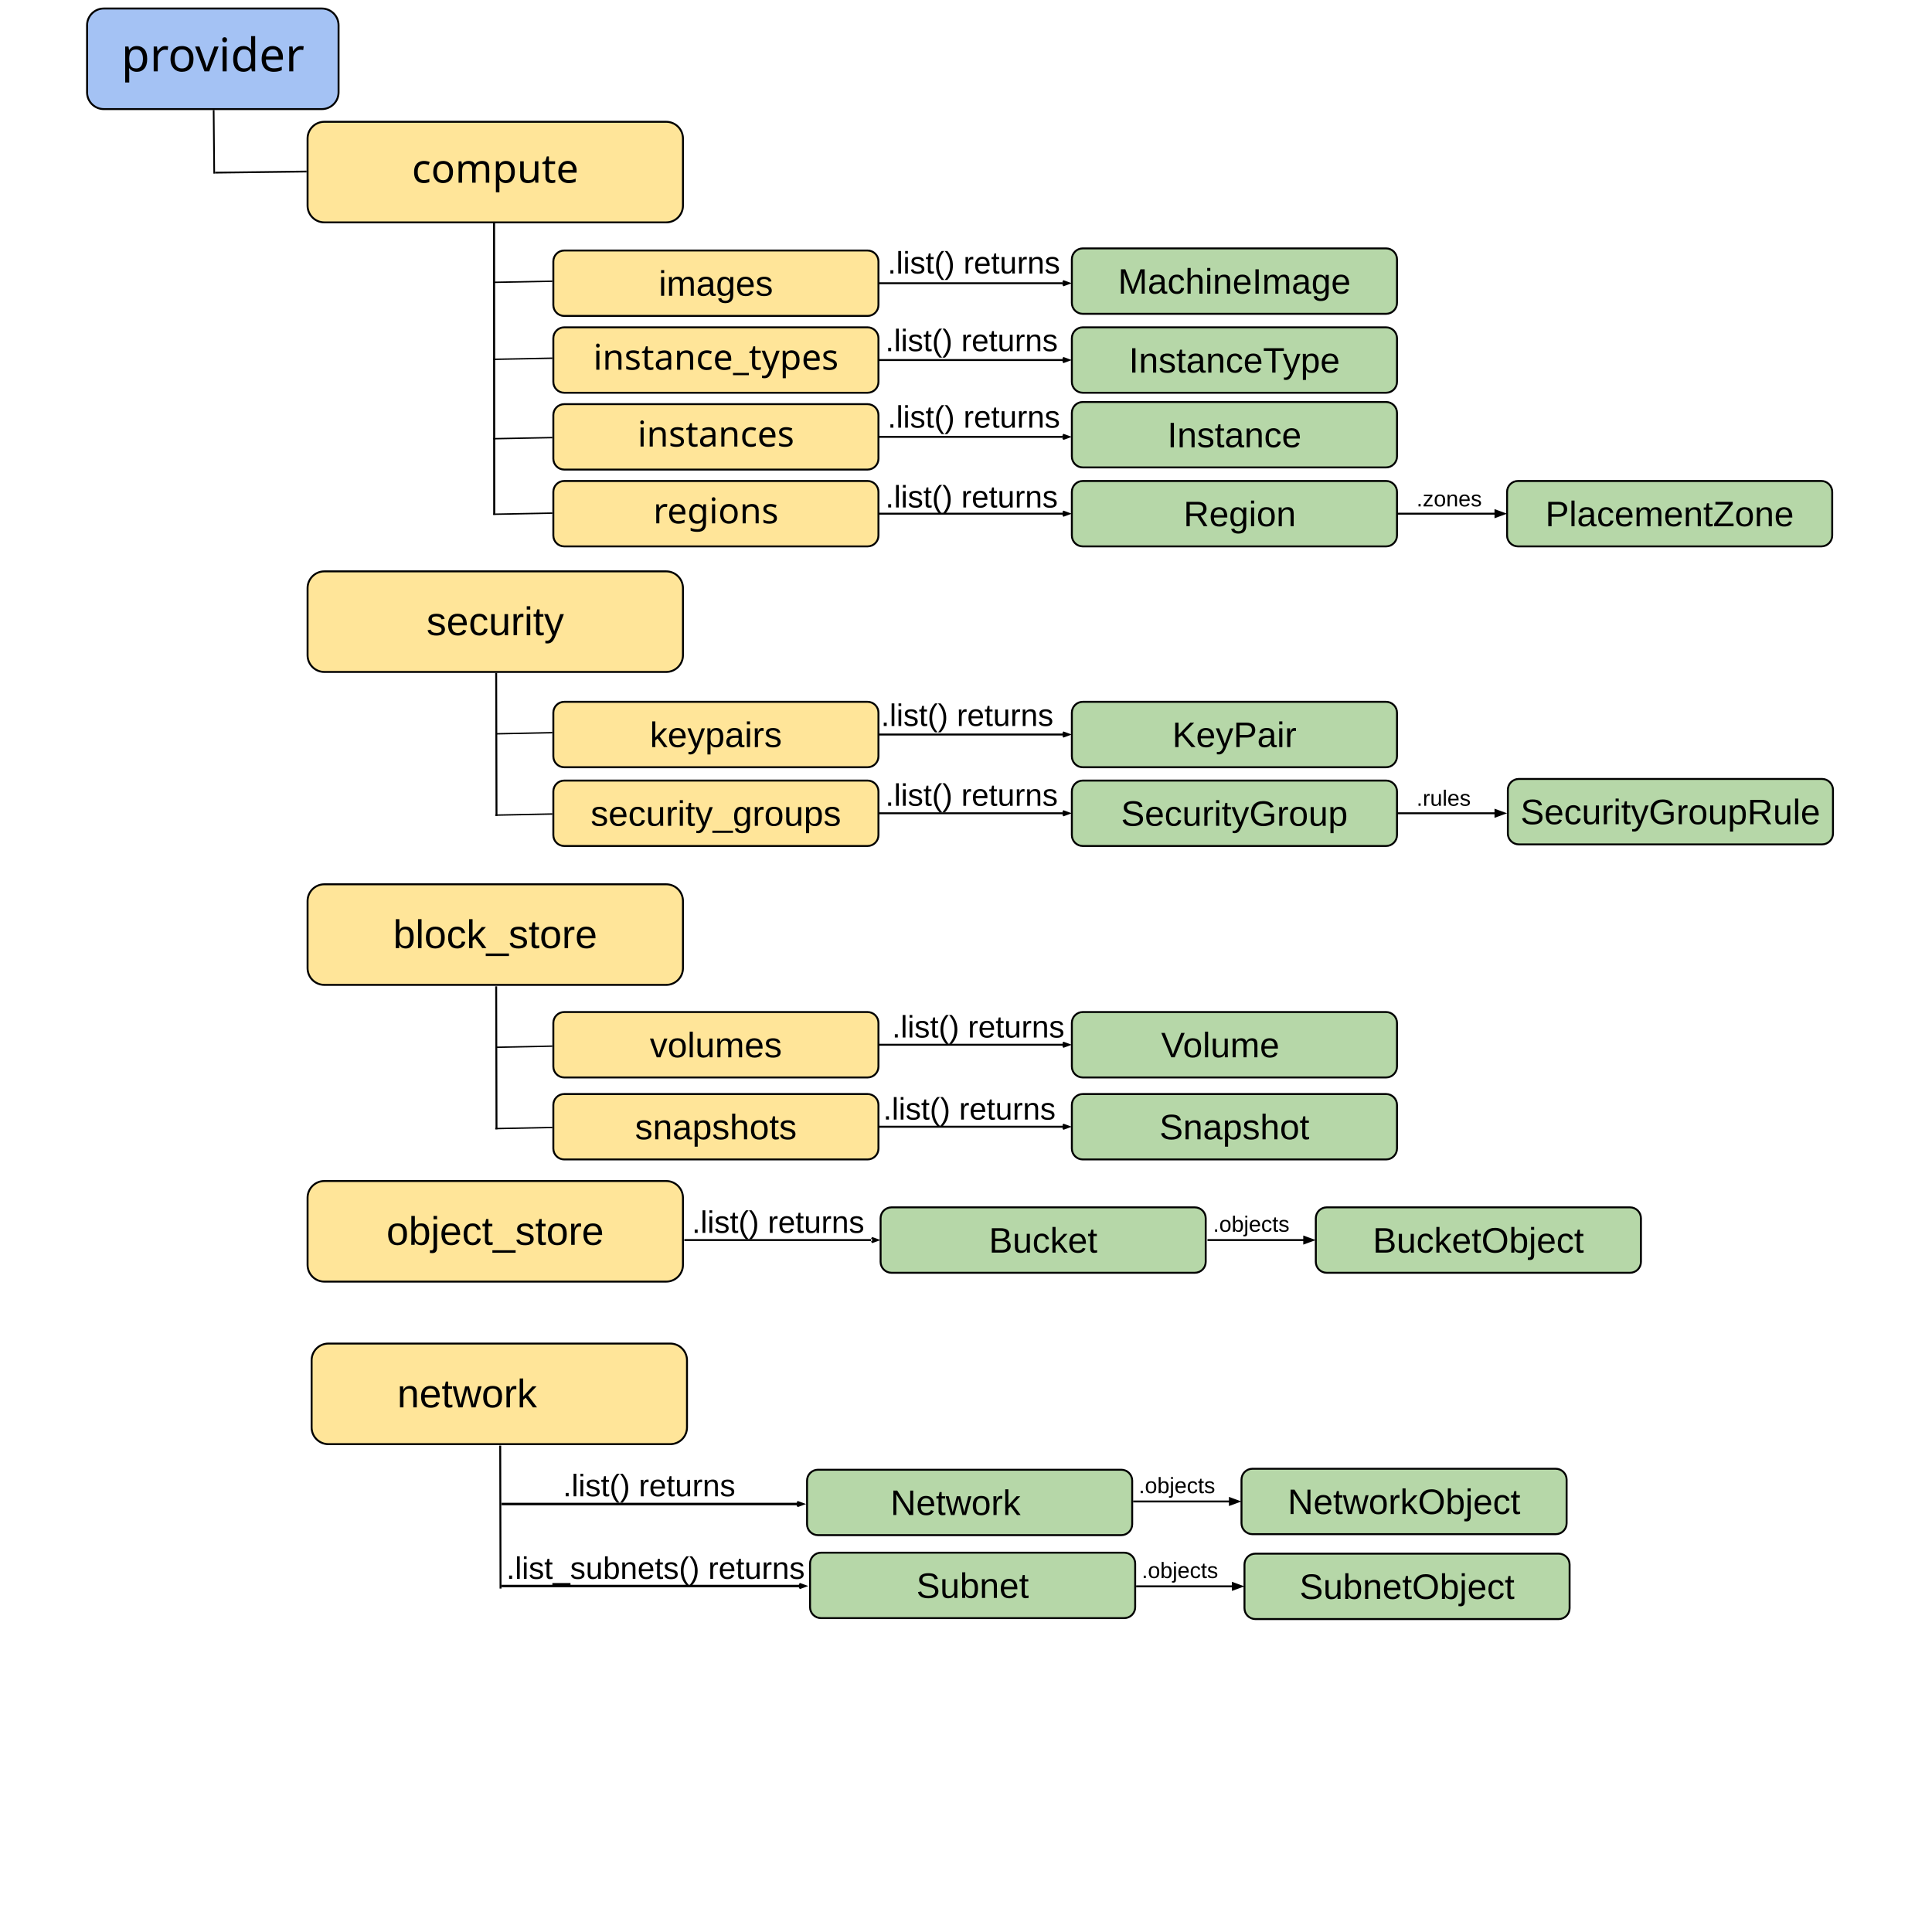
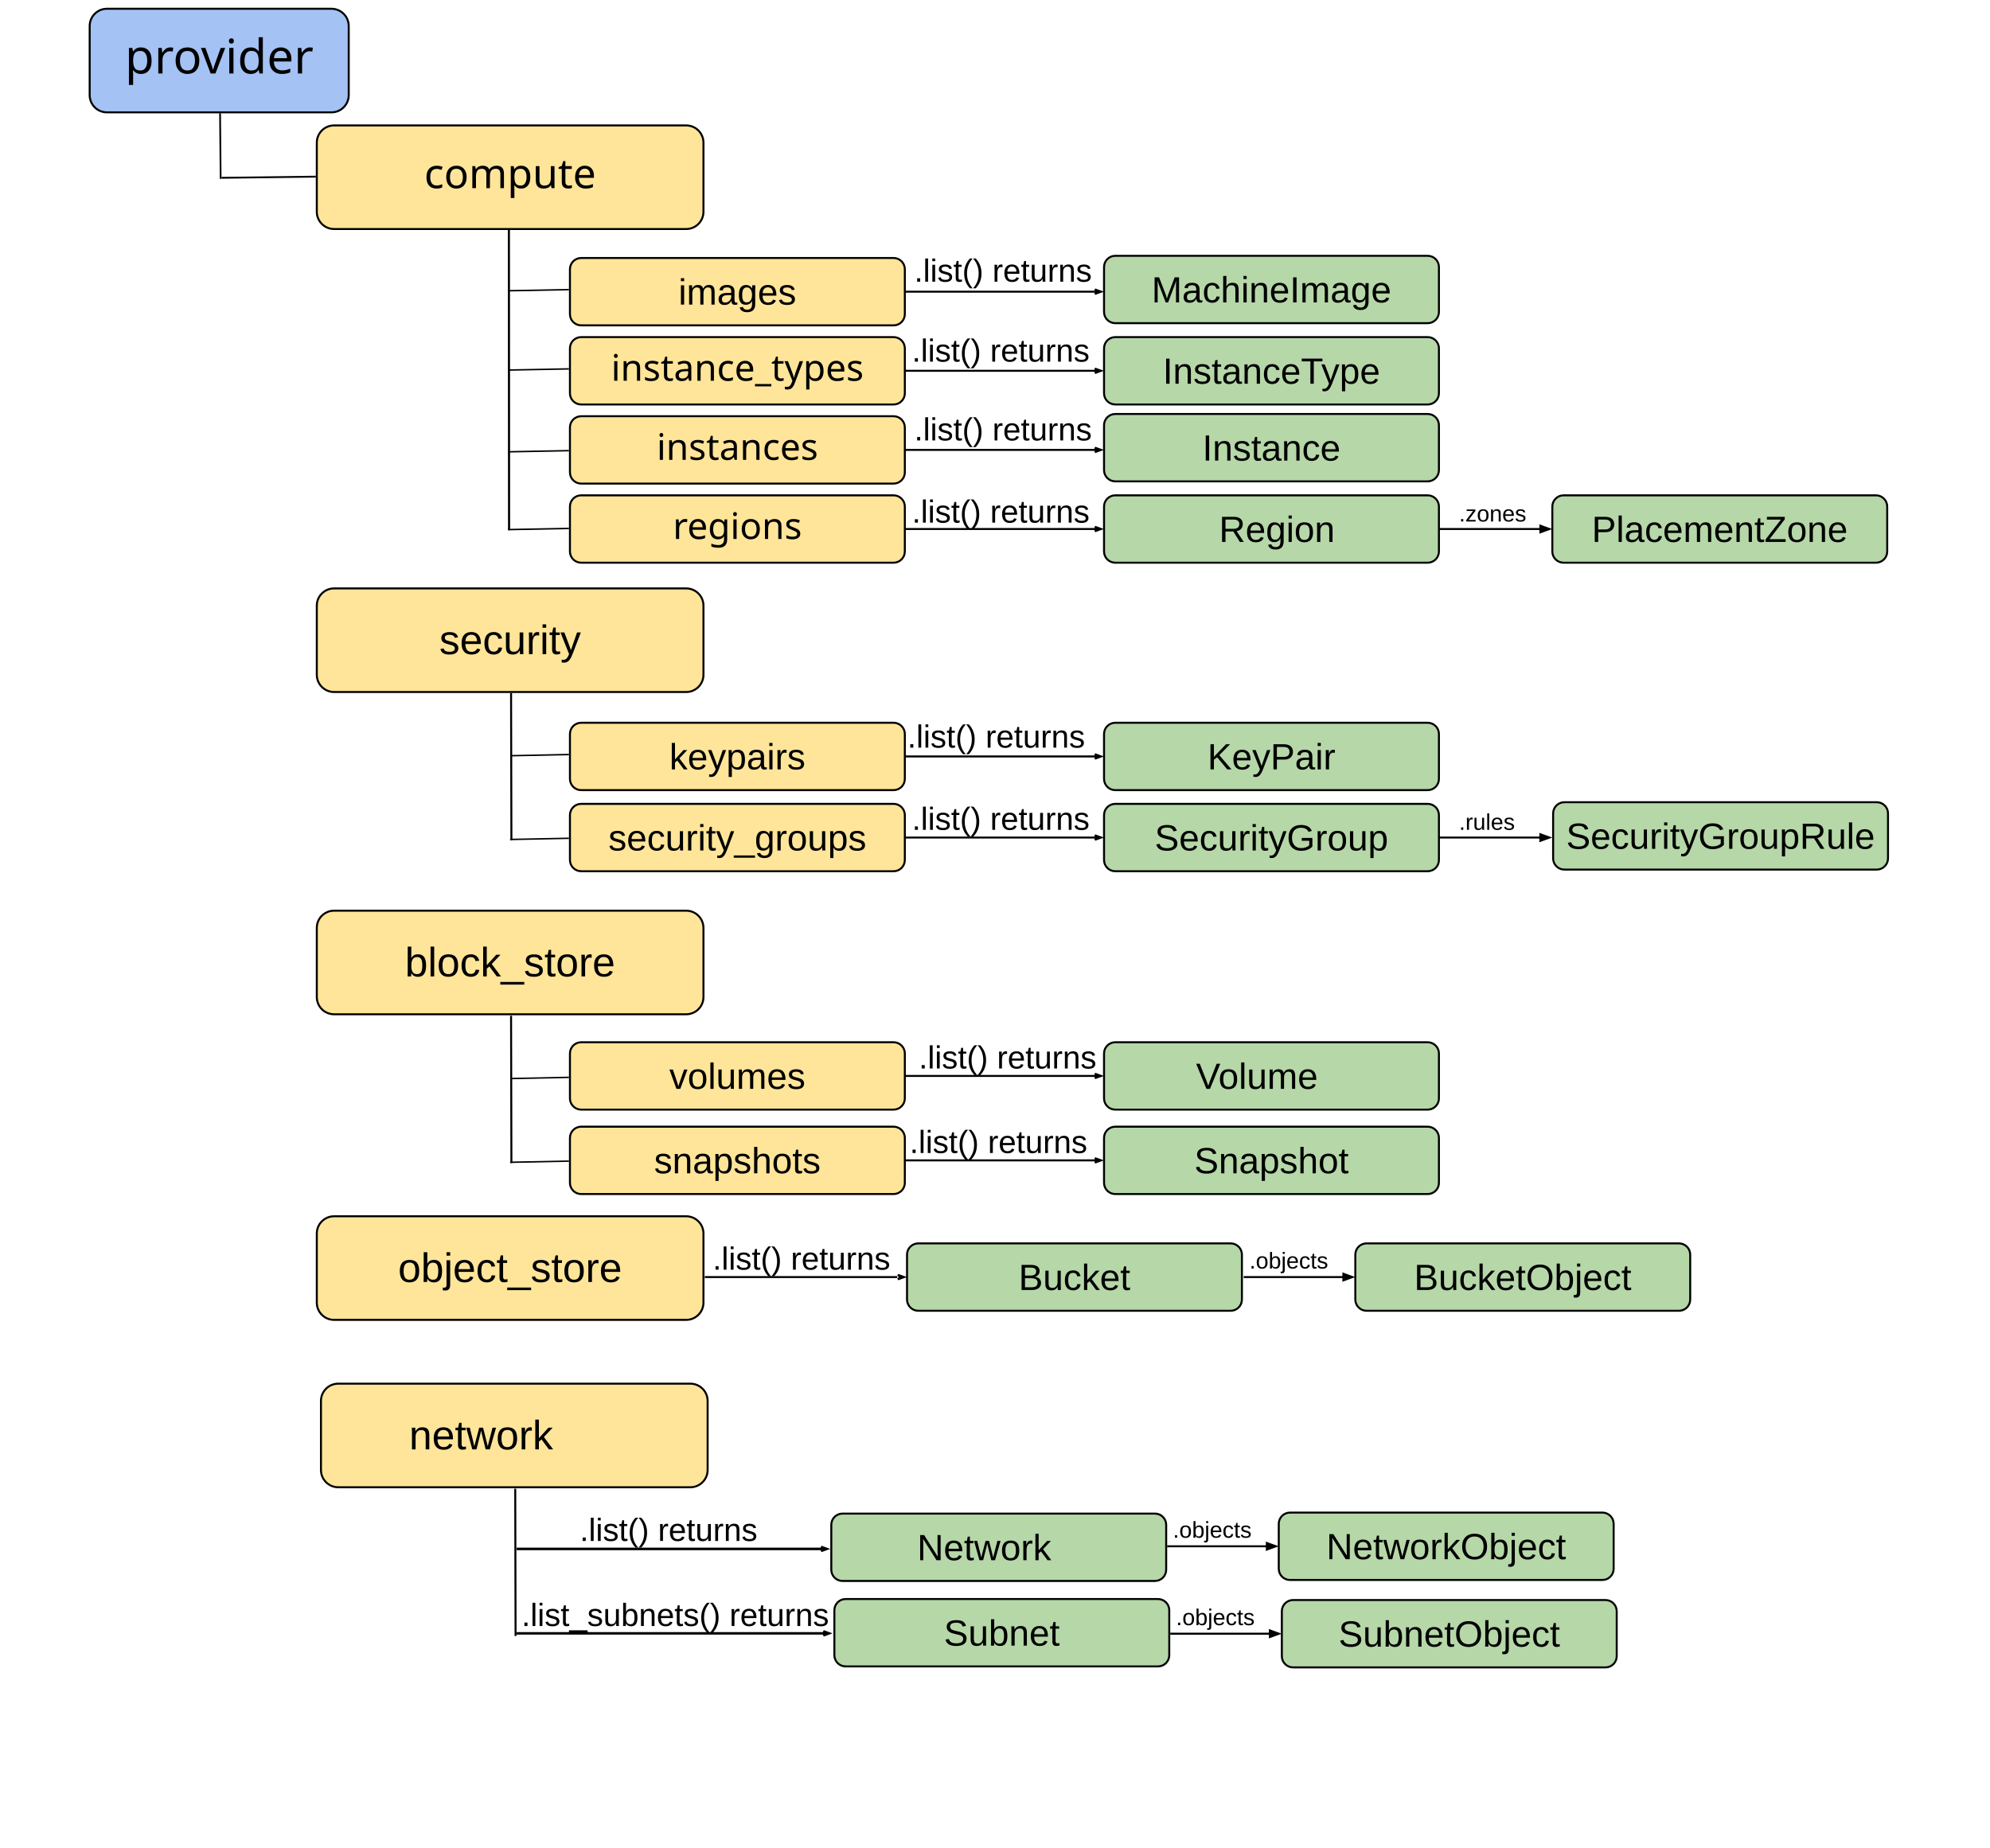
- <svg xmlns="http://www.w3.org/2000/svg" xmlns:xlink="http://www.w3.org/1999/xlink" viewBox="0 0 1000 700" width="700" height="700" preserveAspectRatio="xMinYMin meet" id="svg3515" version="1.1">
+ <svg xmlns="http://www.w3.org/2000/svg" xmlns:xlink="http://www.w3.org/1999/xlink" viewBox="0 0 1000 800" width="700" height="650" preserveAspectRatio="xMinYMin meet" id="svg3515" version="1.1">
  <defs id="defs3652" />
  <clipPath id="p.0">
    <path d="m0,0l960,0l0,720l-960,0l0,-720z" clip-rule="nonzero" id="svg_1" />
  </clipPath>
  <path style="fill:#b6d7a8;fill-rule:nonzero" id="svg_46" d="m 554.794,175.074 0,0 c 0,-3.117 2.526,-5.643 5.643,-5.643 l 156.997,0 c 1.497,0 2.932,0.595 3.99,1.653 1.058,1.058 1.653,2.494 1.653,3.99 l 0,22.572 c 0,3.117 -2.526,5.643 -5.643,5.643 l -156.997,0 0,0 c -3.117,0 -5.643,-2.526 -5.643,-5.643 l 0,-22.572 z" />
  <path style="fill:#000000;fill-rule:nonzero" id="svg_48" d="m 610.193,192.22 0,-11.453 1.516,0 0,11.453 -1.516,0 z m 4.008,0 0,-8.297 1.266,0 0,1.172 q 0.906,-1.359 2.641,-1.359 0.75,0 1.375,0.266 0.625,0.266 0.938,0.703 0.312,0.438 0.438,1.047 0.078,0.391 0.078,1.359 l 0,5.109 -1.406,0 0,-5.047 q 0,-0.859 -0.172,-1.281 -0.156,-0.438 -0.578,-0.688 -0.406,-0.25 -0.969,-0.25 -0.906,0 -1.562,0.578 -0.641,0.562 -0.641,2.156 l 0,4.531 -1.406,0 z m 8.336,-2.484 1.391,-0.219 q 0.109,0.844 0.641,1.297 0.547,0.438 1.5,0.438 0.969,0 1.438,-0.391 0.469,-0.406 0.469,-0.938 0,-0.469 -0.406,-0.75 -0.297,-0.188 -1.438,-0.469 -1.547,-0.391 -2.156,-0.672 -0.594,-0.297 -0.906,-0.797 -0.297,-0.5 -0.297,-1.109 0,-0.562 0.25,-1.031 0.25,-0.469 0.688,-0.781 0.328,-0.25 0.891,-0.406 0.578,-0.172 1.219,-0.172 0.984,0 1.719,0.281 0.734,0.281 1.078,0.766 0.359,0.469 0.5,1.281 l -1.375,0.188 q -0.094,-0.641 -0.547,-1 -0.453,-0.359 -1.266,-0.359 -0.969,0 -1.391,0.328 -0.406,0.312 -0.406,0.734 0,0.281 0.172,0.5 0.172,0.219 0.531,0.375 0.219,0.078 1.25,0.359 1.484,0.391 2.078,0.656 0.594,0.25 0.922,0.734 0.344,0.484 0.344,1.203 0,0.703 -0.422,1.328 -0.406,0.609 -1.188,0.953 -0.766,0.344 -1.734,0.344 -1.625,0 -2.469,-0.672 -0.844,-0.672 -1.078,-2 z m 11.625,1.219 0.203,1.25 q -0.594,0.125 -1.062,0.125 -0.766,0 -1.188,-0.234 -0.422,-0.25 -0.594,-0.641 -0.172,-0.406 -0.172,-1.672 l 0,-4.766 -1.031,0 0,-1.094 1.031,0 0,-2.062 1.406,-0.844 0,2.906 1.406,0 0,1.094 -1.406,0 0,4.844 q 0,0.609 0.062,0.781 0.078,0.172 0.25,0.281 0.172,0.094 0.484,0.094 0.234,0 0.609,-0.062 z m 6.789,0.234 q -0.781,0.672 -1.5,0.953 -0.719,0.266 -1.547,0.266 -1.375,0 -2.109,-0.672 -0.734,-0.672 -0.734,-1.703 0,-0.609 0.281,-1.109 0.281,-0.516 0.719,-0.812 0.453,-0.312 1.016,-0.469 0.422,-0.109 1.25,-0.203 1.703,-0.203 2.516,-0.484 0,-0.297 0,-0.375 0,-0.859 -0.391,-1.203 -0.547,-0.484 -1.609,-0.484 -0.984,0 -1.469,0.359 -0.469,0.344 -0.688,1.219 l -1.375,-0.188 q 0.188,-0.875 0.609,-1.422 0.438,-0.547 1.25,-0.828 0.812,-0.297 1.875,-0.297 1.062,0 1.719,0.25 0.672,0.25 0.984,0.625 0.312,0.375 0.438,0.953 0.078,0.359 0.078,1.297 l 0,1.875 q 0,1.969 0.078,2.484 0.094,0.516 0.359,1 l -1.469,0 q -0.219,-0.438 -0.281,-1.031 z m -0.109,-3.141 q -0.766,0.312 -2.297,0.531 -0.875,0.125 -1.234,0.281 -0.359,0.156 -0.562,0.469 -0.188,0.297 -0.188,0.656 0,0.562 0.422,0.938 0.438,0.375 1.25,0.375 0.812,0 1.438,-0.344 0.641,-0.359 0.938,-0.984 0.234,-0.469 0.234,-1.406 l 0,-0.516 z m 3.602,4.172 0,-8.297 1.266,0 0,1.172 q 0.906,-1.359 2.641,-1.359 0.75,0 1.375,0.266 0.625,0.266 0.938,0.703 0.312,0.438 0.438,1.047 0.078,0.391 0.078,1.359 l 0,5.109 -1.406,0 0,-5.047 q 0,-0.859 -0.172,-1.281 -0.156,-0.438 -0.578,-0.688 -0.406,-0.25 -0.969,-0.25 -0.906,0 -1.562,0.578 -0.641,0.562 -0.641,2.156 l 0,4.531 -1.406,0 z m 14.305,-3.047 1.391,0.188 q -0.234,1.422 -1.172,2.234 -0.922,0.812 -2.281,0.812 -1.703,0 -2.75,-1.109 -1.031,-1.125 -1.031,-3.203 0,-1.344 0.438,-2.344 0.453,-1.016 1.359,-1.516 0.922,-0.5 1.984,-0.5 1.359,0 2.219,0.688 0.859,0.672 1.094,1.938 l -1.359,0.203 q -0.203,-0.828 -0.703,-1.25 -0.484,-0.422 -1.188,-0.422 -1.062,0 -1.734,0.766 -0.656,0.75 -0.656,2.406 0,1.672 0.641,2.438 0.641,0.75 1.672,0.75 0.828,0 1.375,-0.5 0.562,-0.516 0.703,-1.578 z m 8.266,0.375 1.453,0.172 q -0.344,1.281 -1.281,1.984 -0.922,0.703 -2.359,0.703 -1.828,0 -2.891,-1.125 -1.062,-1.125 -1.062,-3.141 0,-2.094 1.078,-3.25 1.078,-1.156 2.797,-1.156 1.656,0 2.703,1.141 1.062,1.125 1.062,3.172 0,0.125 0,0.375 l -6.188,0 q 0.078,1.375 0.766,2.109 0.703,0.719 1.734,0.719 0.781,0 1.328,-0.406 0.547,-0.406 0.859,-1.297 z m -4.609,-2.281 4.625,0 q -0.094,-1.047 -0.531,-1.562 -0.672,-0.812 -1.734,-0.812 -0.969,0 -1.641,0.656 -0.656,0.641 -0.719,1.719 z" />
  <path style="fill:#000000;fill-opacity:0;fill-rule:nonzero" id="svg_102" d="m 454.688,146.598 100.095,0" />
  <path style="fill-rule:evenodd;stroke:#000000;stroke-linejoin:round" id="svg_103" d="m 454.688,146.598 96.667,0" />
  <path style="fill:#000000;fill-rule:evenodd;stroke:#000000" id="svg_104" d="m 551.355,146.598 -1.125,1.125 3.09,-1.125 -3.09,-1.125 1.125,1.125 z" />
  <path style="fill:#000000;fill-opacity:0;fill-rule:nonzero" id="svg_107" d="m 454.688,186.359 100.095,0" />
  <path style="fill-rule:evenodd;stroke:#000000;stroke-linejoin:round" id="svg_108" d="m 454.688,186.359 96.667,0" />
  <path style="fill:#000000;fill-rule:evenodd;stroke:#000000" id="svg_109" d="m 551.355,186.359 -1.125,1.125 3.09,-1.125 -3.09,-1.125 1.125,1.125 z" />
  <path style="fill:#000000;fill-opacity:0;fill-rule:nonzero" id="svg_110" d="m 454.688,226.121 100.095,0" />
  <path style="fill-rule:evenodd;stroke:#000000;stroke-linejoin:round" id="svg_111" d="m 454.688,226.121 96.667,0" />
  <path style="fill:#000000;fill-rule:evenodd;stroke:#000000" id="svg_112" d="m 551.355,226.121 -1.125,1.125 3.09,-1.125 -3.09,-1.125 1.125,1.125 z" />
  <path style="fill:#000000;fill-opacity:0;fill-rule:nonzero" id="svg_113" d="m 454.688,265.883 100.095,0" />
  <path style="fill-rule:evenodd;stroke:#000000;stroke-linejoin:round" id="svg_114" d="m 454.688,265.883 96.667,0" />
  <path style="fill:#000000;fill-rule:evenodd;stroke:#000000" id="svg_115" d="m 551.355,265.883 -1.125,1.125 3.09,-1.125 -3.09,-1.125 1.125,1.125 z" />
  <path style="fill:#000000;fill-opacity:0;fill-rule:nonzero" id="svg_116" d="m 454.688,380.187 100.095,0" />
  <path style="fill-rule:evenodd;stroke:#000000;stroke-linejoin:round" id="svg_117" d="m 454.688,380.187 96.667,0" />
  <path style="fill:#000000;fill-rule:evenodd;stroke:#000000" id="svg_118" d="m 551.355,380.187 -1.125,1.125 3.09,-1.125 -3.09,-1.125 1.125,1.125 z" />
  <path style="fill:#000000;fill-opacity:0;fill-rule:nonzero" id="svg_119" d="m 454.688,420.949 100.095,0" />
  <path style="fill-rule:evenodd;stroke:#000000;stroke-linejoin:round" id="svg_120" d="m 454.688,420.949 96.667,0" />
  <path style="fill:#000000;fill-rule:evenodd;stroke:#000000" id="svg_121" d="m 551.355,420.949 -1.125,1.125 3.09,-1.125 -3.09,-1.125 1.125,1.125 z" />
  <path style="fill:#000000;fill-opacity:0;fill-rule:nonzero" id="svg_122" d="m 454.688,540.761 100.095,0" />
  <path style="fill-rule:evenodd;stroke:#000000;stroke-linejoin:round" id="svg_123" d="m 454.688,540.761 96.667,0" />
  <path style="fill:#000000;fill-rule:evenodd;stroke:#000000" id="svg_124" d="m 551.355,540.761 -1.125,1.125 3.09,-1.125 -3.09,-1.125 1.125,1.125 z" />
  <path style="fill:#000000;fill-opacity:0;fill-rule:nonzero" id="svg_125" d="m 454.688,583.198 100.095,0" />
  <path style="fill-rule:evenodd;stroke:#000000;stroke-linejoin:round" id="svg_126" d="m 454.688,583.198 96.667,0" />
  <path style="fill:#000000;fill-rule:evenodd;stroke:#000000" id="svg_127" d="m 551.355,583.198 -1.125,1.125 3.09,-1.125 -3.09,-1.125 1.125,1.125 z" />
  <path style="fill:#000000;fill-opacity:0;fill-rule:nonzero" id="svg_128" d="m 454.688,692.856 100.095,0" />
  <path style="fill:#000000;fill-rule:evenodd;stroke:#000000;stroke-linejoin:round" id="svg_129" d="m 354.188,641.856 96.667,0" />
  <path style="fill:#000000;fill-rule:evenodd;stroke:#000000" id="svg_130" d="m 452.355,641.856 -1.125,1.125 3.09,-1.125 -3.09,-1.125 1.125,1.125 z" />
  <path style="fill:#000000;fill-opacity:0;fill-rule:nonzero" id="svg_147" d="m 723.077,265.883 56.976,0" />
  <path style="fill-rule:evenodd;stroke:#000000;stroke-linejoin:round" id="svg_148" d="m 723.077,265.883 50.976,0" />
  <path style="fill:#000000;fill-rule:evenodd;stroke:#000000" id="svg_149" d="m 774.054,267.535 4.538,-1.652 -4.538,-1.652 0,3.303 z" />
  <path style="fill:#000000;fill-opacity:0;fill-rule:nonzero" id="svg_150" d="m 723.077,420.949 56.976,0" />
  <path style="fill-rule:evenodd;stroke:#000000;stroke-linejoin:round" id="svg_151" d="m 723.077,420.949 50.976,0" />
  <path style="fill:#000000;fill-rule:evenodd;stroke:#000000" id="svg_152" d="m 774.054,422.601 4.538,-1.652 -4.538,-1.652 0,3.303 z" />
  <path style="fill:#000000;fill-opacity:0;fill-rule:nonzero" id="svg_153" d="m 723.089,692.856 56.976,0" />
  <path id="svg_154" d="m 624.99,641.856 50.976,0" style="fill:#000000;fill-rule:evenodd;stroke:#000000;stroke-linejoin:round" />
  <path style="fill:#000000;fill-rule:evenodd;stroke:#000000" id="svg_155" d="m 675.066,643.507 4.538,-1.652 -4.538,-1.652 0,3.303 z" />
  <path style="fill:#b6d7a8;fill-rule:nonzero" id="e22_46" d="m 554.794,175.074 0,0 c 0,-3.117 2.526,-5.643 5.643,-5.643 l 156.997,0 c 1.497,0 2.932,0.595 3.99,1.653 1.058,1.058 1.653,2.494 1.653,3.99 l 0,22.572 c 0,3.117 -2.526,5.643 -5.643,5.643 l -156.997,0 0,0 c -3.117,0 -5.643,-2.526 -5.643,-5.643 l 0,-22.572 z" />
  <text style="font-size:16.07px;font-family:Arial;fill:#000000" font-size="16.07px" id="e9_texte" y="141.577" x="459.401">.list() returns</text>
  <text style="font-size:16.07px;font-family:Arial;fill:#000000" font-size="16.07px" id="e10_texte" y="181.754" x="458.253">.list() returns</text>
  <text style="font-size:16.07px;font-family:Arial;fill:#000000" font-size="16.07px" id="e11_texte" y="221.356" x="459.401">.list() returns</text>
  <text style="font-size:16.07px;font-family:Arial;fill:#000000" font-size="16.07px" id="e12_texte" y="262.68" x="458.253">.list() returns</text>
  <text style="font-size:16.07px;font-family:Arial;fill:#000000" font-size="16.07px" id="e13_texte" y="375.747" x="455.957">.list() returns</text>
  <text style="font-size:16.07px;font-family:Arial;fill:#000000" font-size="16.07px" id="e14_texte" y="417.071" x="458.253">.list() returns</text>
  <text style="font-size:16.07px;font-family:Arial;fill:#000000" font-size="16.07px" id="e15_texte" y="537.026" x="461.697">.list() returns</text>
  <text style="font-size:16.07px;font-family:Arial;fill:#000000" font-size="16.07px" id="e16_texte" y="579.498" x="457.105">.list() returns</text>
  <text style="font-size:16.07px;font-family:Arial;fill:#000000" font-size="16.07px" id="e17_texte" y="638.122" x="358.105">.list() returns</text>
  <text style="font-size:11.479px;font-family:Arial;fill:#000000" font-size="11.479px" id="e18_texte" y="262.105" x="733.173">.zones</text>
  <text style="font-size:11.479px;font-family:Arial;fill:#000000" font-size="11.479px" id="e19_texte" y="417.071" x="733.174">.rules</text>
  <text style="font-size:11.479px;font-family:Arial;fill:#000000" font-size="11.479px" id="e20_texte" y="637.548" x="627.86">.objects</text>
  <a xlink:href="../api_docs/cloud/providers.html#cloudprovider" id="svg_14" target="_parent">
    <path style="fill:#a4c2f4;fill-rule:nonzero;stroke:#000000" id="svg_4" d="m 45.066,13.081 0,0 c 0,-4.792 3.885,-8.677 8.677,-8.677 l 112.819,0 c 2.301,0 4.508,0.914 6.136,2.541 1.627,1.627 2.541,3.834 2.541,6.136 l 0,34.709 c 0,4.792 -3.885,8.677 -8.677,8.677 l -112.819,0 0,0 c -4.792,0 -8.677,-3.885 -8.677,-8.677 l 0,-34.709 z" />
    <text style="font-size:24px;font-family:Sans-serif;text-anchor:middle;fill:#000000;stroke-width:0;stroke-dasharray:none" xml:space="preserve" font-size="24" id="svg_162" y="36.936" x="110.152" stroke-linecap="null" stroke-linejoin="null">provider</text>
  </a>
  <a xlink:href="../api_docs/cloud/services.html#computeservice" id="svg_15" target="_parent">
    <path style="fill:#ffe599;fill-rule:nonzero;stroke:#000000" id="svg_7" d="m 159.199,71.717 0,0 c 0,-4.792 3.885,-8.677 8.677,-8.677 l 176.945,0 c 2.301,0 4.508,0.914 6.136,2.541 1.627,1.627 2.541,3.834 2.541,6.136 l 0,34.709 c 0,4.792 -3.885,8.677 -8.677,8.677 l -176.945,0 c -4.792,0 -8.677,-3.885 -8.677,-8.677 l 0,-34.709 z" />
    <text style="font-size:20.662px;font-family:Sans-serif;text-anchor:middle;fill:#000000;stroke-width:0;stroke-dasharray:none" stroke-linejoin="null" stroke-linecap="null" x="256.349" y="94.571" id="svg_3" font-size="20.662px" xml:space="preserve">compute</text>
  </a>
  <a xlink:href="../api_docs/cloud/services.html#securityservice" id="svg_17" target="_parent">
    <path style="fill:#ffe599;fill-rule:nonzero;stroke:#000000" d="m 159.199,304.414 0,0 c 0,-4.792 3.885,-8.677 8.677,-8.677 l 176.945,0 c 2.301,0 4.508,0.914 6.136,2.541 1.627,1.627 2.541,3.834 2.541,6.136 l 0,34.709 c 0,4.792 -3.885,8.677 -8.677,8.677 l -176.945,0 c -4.792,0 -8.677,-3.885 -8.677,-8.677 l 0,-34.709 z" id="svg_10" />
    <text style="font-size:20.662px;font-family:Arial;fill:#000000" font-size="20.662px" id="e1_texte" y="328.768" x="220.741">security</text>
  </a>
  <a xlink:href="../api_docs/cloud/services.html#blockstoreservice" id="svg_18" target="_parent">
    <path style="fill:#ffe599;fill-rule:nonzero;stroke:#000000" id="svg_13" d="m 159.199,466.383 0,0 c 0,-4.792 3.885,-8.677 8.677,-8.677 l 176.945,0 c 2.301,0 4.508,0.914 6.136,2.542 1.627,1.627 2.541,3.834 2.541,6.136 l 0,34.709 c 0,4.792 -3.885,8.677 -8.677,8.677 l -176.945,0 c -4.792,0 -8.677,-3.885 -8.677,-8.677 l 0,-34.709 z" />
    <text style="font-size:20.662px;font-family:Arial;fill:#000000" font-size="20.662px" id="e2_texte" y="490.738" x="203.491">block_store</text>
  </a>
  <a xlink:href="../api_docs/cloud/services.html#objectstoreservice" id="svg_20" target="_parent">
    <path style="fill:#ffe599;fill-rule:nonzero;stroke:#000000" id="svg_16" d="m 159.199,619.974 0,0 c 0,-4.792 3.885,-8.677 8.677,-8.677 l 176.945,0 c 2.301,0 4.508,0.914 6.136,2.542 1.627,1.627 2.541,3.834 2.541,6.136 l 0,34.709 c 0,4.792 -3.885,8.677 -8.677,8.677 l -176.945,0 c -4.792,0 -8.677,-3.885 -8.677,-8.677 l 0,-34.709 z" />
    <text style="font-size:20.662px;font-family:Arial;fill:#000000" font-size="20.662px" id="e5_texte" y="644.328" x="200.032">object_store</text>
  </a>
  <a xlink:href="../api_docs/cloud/services.html#imageservice" id="svg_21" target="_parent">
    <path style="fill:#ffe599;fill-rule:nonzero;stroke:#000000" id="svg_31" d="m 286.404,135.312 0,0 c 0,-3.117 2.526,-5.643 5.643,-5.643 l 156.997,0 c 1.497,0 2.932,0.595 3.99,1.653 1.058,1.058 1.653,2.494 1.653,3.99 l 0,22.572 c 0,3.117 -2.526,5.643 -5.643,5.643 l -156.997,0 0,0 c -3.117,0 -5.643,-2.526 -5.643,-5.643 l 0,-22.572 z" />
    <text style="font-size:18.366px;font-family:Arial;text-anchor:middle;fill:#000000;stroke-width:0;stroke-dasharray:none" stroke-linejoin="null" stroke-linecap="null" x="370.546" y="153.098" id="svg_5" font-size="18.366px" xml:space="preserve">images</text>
  </a>
  <a xlink:href="../api_docs/cloud/services.html#instancetypesservice" id="svg_23" target="_parent">
    <path style="fill:#ffe599;fill-rule:nonzero;stroke:#000000" id="svg_34" d="m 286.404,175.073 0,0 c 0,-3.117 2.526,-5.643 5.643,-5.643 l 156.997,0 c 1.497,0 2.932,0.595 3.99,1.653 1.058,1.058 1.653,2.494 1.653,3.99 l 0,22.572 c 0,3.117 -2.526,5.643 -5.643,5.643 l -156.997,0 0,0 c -3.117,0 -5.643,-2.526 -5.643,-5.643 l 0,-22.572 z" />
    <text style="font-size:18.366px;font-family:Sans-serif;text-anchor:middle;fill:#000000;stroke-width:0;stroke-dasharray:none" stroke-linejoin="null" stroke-linecap="null" x="370.546" y="191.359" id="svg_6" font-size="18.366px" xml:space="preserve">instance_types</text>
  </a>
  <a xlink:href="../api_docs/cloud/services.html#instanceservice" id="svg_24" target="_parent">
    <path style="fill:#ffe599;fill-rule:nonzero;stroke:#000000" id="svg_37" d="m 286.404,214.835 0,0 c 0,-3.117 2.526,-5.643 5.643,-5.643 l 156.997,0 c 1.497,0 2.932,0.595 3.99,1.653 1.058,1.058 1.653,2.494 1.653,3.99 l 0,22.572 c 0,3.117 -2.526,5.643 -5.643,5.643 l -156.997,0 0,0 c -3.117,0 -5.643,-2.526 -5.643,-5.643 l 0,-22.572 z" />
    <text style="font-size:18.366px;font-family:Sans-serif;text-anchor:middle;fill:#000000;stroke-width:0;stroke-dasharray:none" stroke-linejoin="null" stroke-linecap="null" x="370.546" y="231.121" id="svg_8" font-size="18.366px" xml:space="preserve">instances</text>
  </a>
  <a xlink:href="../api_docs/cloud/services.html#regionservice" id="svg_26" target="_parent">
    <path style="fill:#ffe599;fill-rule:nonzero;stroke:#000000" id="svg_40" d="m 286.404,254.597 0,0 c 0,-3.117 2.526,-5.643 5.643,-5.643 l 156.997,0 c 1.497,0 2.932,0.595 3.99,1.653 1.058,1.058 1.653,2.494 1.653,3.99 l 0,22.572 c 0,3.117 -2.526,5.643 -5.643,5.643 l -156.997,0 0,0 c -3.117,0 -5.643,-2.526 -5.643,-5.643 l 0,-22.572 z" />
    <text style="font-size:18.366px;font-family:Sans-serif;text-anchor:middle;fill:#000000;stroke-width:0;stroke-dasharray:none" stroke-linejoin="null" stroke-linecap="null" x="370.546" y="270.883" id="svg_9" font-size="18.366px" xml:space="preserve">regions</text>
  </a>
  <a xlink:href="../api_docs/cloud/services.html#keypairservice" id="svg_27" target="_parent">
    <path style="fill:#ffe599;fill-rule:nonzero;stroke:#000000" id="svg_28" d="m 286.404,368.901 0,0 c 0,-3.117 2.526,-5.643 5.643,-5.643 l 156.997,0 c 1.497,0 2.932,0.595 3.99,1.653 1.058,1.058 1.653,2.494 1.653,3.99 l 0,22.572 c 0,3.117 -2.526,5.643 -5.643,5.643 l -156.997,0 0,0 c -3.117,0 -5.643,-2.526 -5.643,-5.643 l 0,-22.572 z" />
    <text style="font-size:18.366px;font-family:Arial;fill:#000000" font-size="18.366px" id="e3_texte" y="386.687" x="336.346">keypairs</text>
  </a>
  <a xlink:href="../api_docs/cloud/services.html#securitygroupservice" id="svg_29" target="_parent">
    <path style="fill:#ffe599;fill-rule:nonzero;stroke:#000000" id="svg_43" d="m 286.404,409.663 0,0 c 0,-3.117 2.526,-5.643 5.643,-5.643 l 156.997,0 c 1.497,0 2.932,0.595 3.99,1.653 1.058,1.058 1.653,2.494 1.653,3.99 l 0,22.572 c 0,3.117 -2.526,5.643 -5.643,5.643 l -156.997,0 0,0 c -3.117,0 -5.643,-2.526 -5.643,-5.643 l 0,-22.572 z" />
    <text style="font-size:18.366px;font-family:Arial;fill:#000000" font-size="18.366px" id="e4_texte" y="427.449" x="305.713">security_groups</text>
  </a>
  <a xlink:href="../api_docs/cloud/services.html#volumeservice" id="svg_30" target="_parent">
    <path style="fill:#ffe599;fill-rule:nonzero;stroke:#000000" id="svg_19" d="m 286.404,529.475 0,0 c 0,-3.117 2.526,-5.643 5.643,-5.643 l 156.997,0 c 1.497,0 2.932,0.595 3.99,1.653 1.058,1.058 1.653,2.494 1.653,3.99 l 0,22.572 c 0,3.117 -2.526,5.643 -5.643,5.643 l -156.997,0 0,0 c -3.117,0 -5.643,-2.526 -5.643,-5.643 l 0,-22.572 z" />
    <text style="font-size:18.366px;font-family:Arial;fill:#000000" font-size="18.366px" id="e6_texte" y="547.261" x="336.346">volumes</text>
  </a>
  <a xlink:href="../api_docs/cloud/services.html#snapshotservice" id="svg_32" target="_parent">
    <path style="fill:#ffe599;fill-rule:nonzero;stroke:#000000" id="svg_22" d="m 286.404,571.912 0,0 c 0,-3.117 2.526,-5.643 5.643,-5.643 l 156.997,0 c 1.497,0 2.932,0.594 3.99,1.653 1.058,1.058 1.653,2.494 1.653,3.99 l 0,22.572 c 0,3.117 -2.526,5.643 -5.643,5.643 l -156.997,0 0,0 c -3.117,0 -5.643,-2.526 -5.643,-5.643 l 0,-22.572 z" />
    <text style="font-size:18.366px;font-family:Arial;fill:#000000" font-size="18.366px" id="e7_texte" y="589.698" x="328.679">snapshots</text>
  </a>
  <a xlink:href="../api_docs/cloud/resources.html#bucket" id="svg_25" target="_parent">
    <path style="fill:#b6d7a8;fill-rule:nonzero;stroke:#000000" id="svg_93" d="m 455.794,630.57 0,0 c 0,-3.117 2.526,-5.643 5.643,-5.643 l 156.997,0 c 1.497,0 2.932,0.595 3.99,1.653 1.058,1.058 1.653,2.494 1.653,3.99 l 0,22.572 c 0,3.117 -2.526,5.643 -5.643,5.643 l -156.997,0 0,0 c -3.117,0 -5.643,-2.526 -5.643,-5.643 l 0,-22.572 z" />
    <text style="font-size:18.366px;font-family:Arial;text-anchor:middle;fill:#000000;stroke-width:0;stroke-dasharray:none" stroke-linejoin="null" stroke-linecap="null" x="539.936" y="648.356" id="e33_5" font-size="18.366px" xml:space="preserve">Bucket</text>
  </a>
  <a xlink:href="../api_docs/cloud/resources.html#containerobject" id="svg_33" target="_parent">
    <path style="fill:#b6d7a8;fill-rule:nonzero;stroke:#000000" id="svg_96" d="m 681.066,630.57 0,0 c 0,-3.117 2.526,-5.643 5.643,-5.643 l 156.997,0 c 1.497,0 2.932,0.595 3.99,1.653 1.058,1.058 1.653,2.494 1.653,3.99 l 0,22.572 c 0,3.117 -2.526,5.643 -5.643,5.643 l -156.997,0 0,0 c -3.117,0 -5.643,-2.526 -5.643,-5.643 l 0,-22.572 z" />
    <text style="font-size:18.366px;font-family:Arial;text-anchor:middle;fill:#000000;stroke-width:0;stroke-dasharray:none" stroke-linejoin="null" stroke-linecap="null" x="765.207" y="648.356" id="e34_5" font-size="18.366px" xml:space="preserve">BucketObject</text>
  </a>
  <a xlink:href="../api_docs/cloud/resources.html#securitygrouprule" id="svg_35" target="_parent">
    <path style="fill:#b6d7a8;fill-rule:nonzero;stroke:#000000" id="svg_12" d="m 780.466,408.833 0,0 c 0,-3.117 2.526,-5.643 5.643,-5.643 l 156.997,0 c 1.497,0 2.932,0.595 3.99,1.653 1.058,1.058 1.653,2.494 1.653,3.99 l 0,22.572 c 0,3.117 -2.526,5.643 -5.643,5.643 l -156.997,0 0,0 c -3.117,0 -5.643,-2.526 -5.643,-5.643 l 0,-22.572 z" />
    <text style="font-size:18.366px;font-family:Arial;text-anchor:middle;fill:#000000;stroke-width:0;stroke-dasharray:none" stroke-linejoin="null" stroke-linecap="null" x="864.608" y="426.619" id="e36_5" font-size="18.366px" xml:space="preserve">SecurityGroupRule</text>
  </a>
  <a xlink:href="../api_docs/cloud/resources.html#securitygroup" id="svg_36" target="_parent">
    <path style="fill:#b6d7a8;fill-rule:nonzero;stroke:#000000" id="svg_61" d="m 554.794,409.663 0,0 c 0,-3.117 2.526,-5.643 5.643,-5.643 l 156.997,0 c 1.497,0 2.932,0.595 3.99,1.653 1.058,1.058 1.653,2.494 1.653,3.99 l 0,22.572 c 0,3.117 -2.526,5.643 -5.643,5.643 l -156.997,0 0,0 c -3.117,0 -5.643,-2.526 -5.643,-5.643 l 0,-22.572 z" />
    <text style="font-size:18.366px;font-family:Arial;text-anchor:middle;fill:#000000;stroke-width:0;stroke-dasharray:none" stroke-linejoin="null" stroke-linecap="null" x="638.936" y="427.449" id="e30_5" font-size="18.366px" xml:space="preserve">SecurityGroup</text>
  </a>
  <a xlink:href="../api_docs/cloud/resources.html#snapshot" id="svg_38" target="_parent">
    <path style="fill:#b6d7a8;fill-rule:nonzero;stroke:#000000" id="svg_58" d="m 554.794,571.912 0,0 c 0,-3.117 2.526,-5.643 5.643,-5.643 l 156.997,0 c 1.497,0 2.932,0.594 3.99,1.653 1.058,1.058 1.653,2.494 1.653,3.99 l 0,22.572 c 0,3.117 -2.526,5.643 -5.643,5.643 l -156.997,0 0,0 c -3.117,0 -5.643,-2.526 -5.643,-5.643 l 0,-22.572 z" />
    <text style="font-size:18.366px;font-family:Arial;text-anchor:middle;fill:#000000;stroke-width:0;stroke-dasharray:none" stroke-linejoin="null" stroke-linecap="null" x="638.936" y="589.698" id="e32_5" font-size="18.366px" xml:space="preserve">Snapshot</text>
  </a>
  <a xlink:href="../api_docs/cloud/resources.html#volume" id="svg_39" target="_parent">
    <path style="fill:#b6d7a8;fill-rule:nonzero;stroke:#000000" id="svg_55" d="m 554.794,529.475 0,0 c 0,-3.117 2.526,-5.643 5.643,-5.643 l 156.997,0 c 1.497,0 2.932,0.595 3.99,1.653 1.058,1.058 1.653,2.494 1.653,3.99 l 0,22.572 c 0,3.117 -2.526,5.643 -5.643,5.643 l -156.997,0 0,0 c -3.117,0 -5.643,-2.526 -5.643,-5.643 l 0,-22.572 z" />
    <text style="font-size:18.366px;font-family:Arial;text-anchor:middle;fill:#000000;stroke-width:0;stroke-dasharray:none" stroke-linejoin="null" stroke-linecap="null" x="631.646" y="547.261" id="e31_5" font-size="18.366px" xml:space="preserve">Volume</text>
  </a>
  <a xlink:href="../api_docs/cloud/resources.html#keypair" id="svg_41" target="_parent">
    <path style="fill:#b6d7a8;fill-rule:nonzero;stroke:#000000" id="svg_99" d="m 554.794,368.901 0,0 c 0,-3.117 2.526,-5.643 5.643,-5.643 l 156.997,0 c 1.497,0 2.932,0.595 3.99,1.653 1.058,1.058 1.653,2.494 1.653,3.99 l 0,22.572 c 0,3.117 -2.526,5.643 -5.643,5.643 l -156.997,0 0,0 c -3.117,0 -5.643,-2.526 -5.643,-5.643 l 0,-22.572 z" />
    <text style="font-size:18.366px;font-family:Arial;text-anchor:middle;fill:#000000;stroke-width:0;stroke-dasharray:none" stroke-linejoin="null" stroke-linecap="null" x="638.936" y="386.687" id="e29_5" font-size="18.366px" xml:space="preserve">KeyPair</text>
  </a>
  <a xlink:href="../api_docs/cloud/resources.html#placementzone" id="svg_42" target="_parent">
    <path style="fill:#b6d7a8;fill-rule:nonzero;stroke:#000000" id="svg_87" d="m 780.066,254.597 0,0 c 0,-3.117 2.526,-5.643 5.643,-5.643 l 156.997,0 c 1.497,0 2.932,0.595 3.99,1.653 1.058,1.058 1.653,2.494 1.653,3.99 l 0,22.572 c 0,3.117 -2.526,5.643 -5.643,5.643 l -156.997,0 0,0 c -3.117,0 -5.643,-2.526 -5.643,-5.643 l 0,-22.572 z" />
    <text style="font-size:18.366px;font-family:Arial;text-anchor:middle;fill:#000000;stroke-width:0;stroke-dasharray:none" stroke-linejoin="null" stroke-linecap="null" x="864.207" y="272.383" id="e35_5" font-size="18.366px" xml:space="preserve">PlacementZone</text>
  </a>
  <a xlink:href="../api_docs/cloud/resources.html#region" id="svg_44" target="_parent">
    <path style="fill:#b6d7a8;fill-rule:nonzero;stroke:#000000" id="svg_64" d="m 554.794,254.597 0,0 c 0,-3.117 2.526,-5.643 5.643,-5.643 l 156.997,0 c 1.497,0 2.932,0.595 3.99,1.653 1.058,1.058 1.653,2.494 1.653,3.99 l 0,22.572 c 0,3.117 -2.526,5.643 -5.643,5.643 l -156.997,0 0,0 c -3.117,0 -5.643,-2.526 -5.643,-5.643 l 0,-22.572 z" />
    <text style="font-size:18.366px;font-family:Arial;text-anchor:middle;fill:#000000;stroke-width:0;stroke-dasharray:none" stroke-linejoin="null" stroke-linecap="null" x="641.702" y="272.383" id="e28_5" font-size="18.366px" xml:space="preserve">Region</text>
  </a>
  <a xlink:href="../api_docs/cloud/resources.html#instance" id="svg_45" target="_parent">
    <path style="fill:#b6d7a8;fill-rule:nonzero;stroke:#000000" id="svg_11" d="m 554.794,213.714 0,0 c 0,-3.117 2.527,-5.643 5.643,-5.643 l 156.998,0 c 1.497,0 2.932,0.595 3.99,1.653 1.058,1.058 1.653,2.494 1.653,3.99 l 0,22.572 c 0,3.117 -2.527,5.643 -5.643,5.643 l -156.998,0 0,0 c -3.116,0 -5.643,-2.526 -5.643,-5.643 l 0,-22.572 z" />
    <text style="font-size:18.366px;font-family:Arial;text-anchor:middle;fill:#000000;stroke-width:0;stroke-dasharray:none" stroke-linejoin="null" stroke-linecap="null" x="638.936" y="231.5" id="e27_5" font-size="18.366px" xml:space="preserve">Instance</text>
  </a>
  <a xlink:href="../api_docs/cloud/resources.html#instancetype" id="svg_47" target="_parent">
    <path style="fill:#b6d7a8;fill-rule:nonzero;stroke:#000000" id="e24_46" d="m 554.794,175.074 0,0 c 0,-3.117 2.526,-5.643 5.643,-5.643 l 156.997,0 c 1.497,0 2.932,0.595 3.99,1.653 1.058,1.058 1.653,2.494 1.653,3.99 l 0,22.572 c 0,3.117 -2.526,5.643 -5.643,5.643 l -156.997,0 0,0 c -3.117,0 -5.643,-2.526 -5.643,-5.643 l 0,-22.572 z" />
    <text style="font-size:18.366px;font-family:Arial;text-anchor:middle;fill:#000000;stroke-width:0;stroke-dasharray:none" stroke-linejoin="null" stroke-linecap="null" x="638.936" y="192.86" id="e26_5" font-size="18.366px" xml:space="preserve">InstanceType</text>
  </a>
  <a xlink:href="../api_docs/cloud/resources.html#machineimage" id="svg_49" target="_parent">
    <path style="fill:#b6d7a8;fill-rule:nonzero;stroke:#000000" id="svg_2" d="m 554.794,134.214 0,0 c 0,-3.117 2.526,-5.643 5.643,-5.643 l 156.997,0 c 1.497,0 2.932,0.595 3.99,1.653 1.058,1.058 1.653,2.494 1.653,3.99 l 0,22.572 c 0,3.117 -2.527,5.643 -5.643,5.643 l -156.997,0 0,0 c -3.117,0 -5.643,-2.526 -5.643,-5.643 l 0,-22.572 z" />
    <text style="font-size:18.366px;font-family:Arial;text-anchor:middle;fill:#000000;stroke-width:0;stroke-dasharray:none" stroke-linejoin="null" stroke-linecap="null" x="638.936" y="152" id="e25_5" font-size="18.366px" xml:space="preserve">MachineImage</text>
  </a>
  <g id="g3928">
    <path id="path3922" d="m 110.588,56.971 0.291,32.887" style="fill:none;fill-rule:evenodd;stroke:#000000;stroke-width:0.871px;stroke-linecap:butt;stroke-linejoin:miter;stroke-opacity:1" />
    <path id="path3924" d="m 111.321,89.36 47.37,-0.579" style="fill:none;fill-rule:evenodd;stroke:#000000;stroke-width:0.923px;stroke-linecap:butt;stroke-linejoin:miter;stroke-opacity:1" />
  </g>
  <path style="fill:none;fill-rule:evenodd;stroke:#000000;stroke-width:0.747px;stroke-linecap:butt;stroke-linejoin:miter;stroke-opacity:1" d="m 255.326,146.141 30.566,-0.587" id="path3924-6" />
  <path style="fill:none;fill-rule:evenodd;stroke:#000000;stroke-width:0.747px;stroke-linecap:butt;stroke-linejoin:miter;stroke-opacity:1" d="m 255.331,185.986 30.566,-0.587" id="path3924-6-7" />
  <path style="fill:none;fill-rule:evenodd;stroke:#000000;stroke-width:0.747px;stroke-linecap:butt;stroke-linejoin:miter;stroke-opacity:1" d="m 255.331,227.082 30.566,-0.587" id="path3924-6-1" />
  <path style="fill:none;fill-rule:evenodd;stroke:#000000;stroke-width:0.747px;stroke-linecap:butt;stroke-linejoin:miter;stroke-opacity:1" d="m 255.331,266.176 30.566,-0.587" id="path3924-6-8" />
  <path style="fill:none;fill-rule:evenodd;stroke:#000000;stroke-width:1.066px;stroke-linecap:butt;stroke-linejoin:miter;stroke-opacity:1" d="m 255.721,115.603 0.095,150.886" id="path3922-6" />
  <path style="fill:none;fill-rule:evenodd;stroke:#000000;stroke-width:0.735px;stroke-linecap:butt;stroke-linejoin:miter;stroke-opacity:1" d="m 256.911,379.82 28.986,-0.599" id="path3924-6-4" />
  <path style="fill:none;fill-rule:evenodd;stroke:#000000;stroke-width:0.739px;stroke-linecap:butt;stroke-linejoin:miter;stroke-opacity:1" d="m 256.331,421.913 29.566,-0.595" id="path3924-6-7-8" />
  <path style="fill:none;fill-rule:evenodd;stroke:#000000;stroke-width:0.993px;stroke-linecap:butt;stroke-linejoin:miter;stroke-opacity:1" d="m 256.82,348.284 0.168,73.998" id="path3922-6-4" />
  <path style="fill:none;fill-rule:evenodd;stroke:#000000;stroke-width:0.735px;stroke-linecap:butt;stroke-linejoin:miter;stroke-opacity:1" d="m 256.911,542.069 28.986,-0.599" id="path3924-6-4-8" />
  <path style="fill:none;fill-rule:evenodd;stroke:#000000;stroke-width:0.739px;stroke-linecap:butt;stroke-linejoin:miter;stroke-opacity:1" d="m 256.331,584.162 29.566,-0.595" id="path3924-6-7-8-2" />
  <path style="fill:none;fill-rule:evenodd;stroke:#000000;stroke-width:0.993px;stroke-linecap:butt;stroke-linejoin:miter;stroke-opacity:1" d="m 256.82,510.533 0.168,73.998" id="path3922-6-4-3" />
  <path style="fill:#000000;fill-opacity:0;fill-rule:nonzero" id="svg_122-9" d="m 259.637,778.48 100.095,0" />
  <path style="fill-rule:evenodd;stroke:#000000;stroke-width:1.26;stroke-linejoin:round" id="svg_123-8" d="m 259.637,778.48 153.554,0" />
  <path style="fill:#000000;fill-rule:evenodd;stroke:#000000;stroke-width:1" id="svg_124-2" d="m 413.809,778.48 -1.125,1.125 3.09,-1.125 -3.09,-1.125 1.125,1.125 z" />
  <path style="fill:#000000;fill-opacity:0;fill-rule:nonzero" id="svg_125-7" d="m 259.637,820.917 100.095,0" />
  <path style="fill-rule:evenodd;stroke:#000000;stroke-width:1.272;stroke-linejoin:round" id="svg_126-3" d="m 259.637,820.917 156.288,0" />
  <path style="fill:#000000;fill-rule:evenodd;stroke:#000000;stroke-width:1" id="svg_127-3" d="m 414.95,820.917 -1.125,1.125 3.09,-1.125 -3.09,-1.125 1.125,1.125 z" />
  <text style="font-size:16.07px;font-family:Arial;fill:#000000" font-size="16.07px" id="e15_texte-1" y="774.468" x="291.345">.list() returns</text>
  <text style="font-size:16.07px;font-family:Arial;fill:#000000" font-size="16.07px" id="e16_texte-8" y="817.217" x="262.054">.list_subnets() returns</text>
  <a id="svg_18-0" target="_parent" transform="translate(2.092001,237.7192)" xlink:href="/Applications/Inkscape.app/../api_docs/cloud/services.html#blockstoreservice">
    <path style="fill:#ffe599;fill-rule:nonzero;stroke:#000000" id="svg_13-4" d="m 159.199,466.383 0,0 c 0,-4.792 3.885,-8.677 8.677,-8.677 l 176.945,0 c 2.301,0 4.508,0.914 6.136,2.542 1.627,1.627 2.541,3.834 2.541,6.136 l 0,34.709 c 0,4.792 -3.885,8.677 -8.677,8.677 l -176.945,0 c -4.792,0 -8.677,-3.885 -8.677,-8.677 l 0,-34.709 z" />
    <text style="font-size:20.662px;font-family:Arial;fill:#000000" font-size="20.662px" id="e2_texte-0" y="490.738" x="203.491">network</text>
  </a>
  <a id="svg_38-3" target="_parent" transform="translate(-135.5123,237.4011)" xlink:href="/Applications/Inkscape.app/../api_docs/cloud/resources.html#snapshot">
    <path style="fill:#b6d7a8;fill-rule:nonzero;stroke:#000000" id="svg_58-7" d="m 554.794,571.912 0,0 c 0,-3.117 2.526,-5.643 5.643,-5.643 l 156.997,0 c 1.497,0 2.932,0.594 3.99,1.653 1.058,1.058 1.653,2.494 1.653,3.99 l 0,22.572 c 0,3.117 -2.526,5.643 -5.643,5.643 l -156.997,0 0,0 c -3.117,0 -5.643,-2.526 -5.643,-5.643 l 0,-22.572 z" />
    <text style="font-size:18.366px;font-family:Arial;text-anchor:middle;fill:#000000;stroke-width:0;stroke-dasharray:none" stroke-linejoin="null" stroke-linecap="null" x="638.936" y="589.698" id="e32_5-8" font-size="18.366px" xml:space="preserve">Subnet</text>
  </a>
  <a id="svg_39-0" target="_parent" transform="translate(-137.0574,236.8966)" xlink:href="/Applications/Inkscape.app/../api_docs/cloud/resources.html#volume">
    <path style="fill:#b6d7a8;fill-rule:nonzero;stroke:#000000" id="svg_55-9" d="m 554.794,529.475 0,0 c 0,-3.117 2.526,-5.643 5.643,-5.643 l 156.997,0 c 1.497,0 2.932,0.595 3.99,1.653 1.058,1.058 1.653,2.494 1.653,3.99 l 0,22.572 c 0,3.117 -2.526,5.643 -5.643,5.643 l -156.997,0 0,0 c -3.117,0 -5.643,-2.526 -5.643,-5.643 l 0,-22.572 z" />
    <text style="font-size:18.366px;font-family:Arial;text-anchor:middle;fill:#000000;stroke-width:0;stroke-dasharray:none" stroke-linejoin="null" stroke-linecap="null" x="631.646" y="547.261" id="e31_5-1" font-size="18.366px" xml:space="preserve">Network</text>
  </a>
  <path style="fill:none;fill-rule:evenodd;stroke:#000000;stroke-width:0.993px;stroke-linecap:butt;stroke-linejoin:miter;stroke-opacity:1" d="m 258.912,748.252 0.168,73.998" id="path3922-6-4-3-7" />
  <path id="svg_154-0" d="m 586.52,777.157 50.976,0" style="fill:#000000;fill-rule:evenodd;stroke:#000000;stroke-width:1;stroke-linejoin:round" />
  <path style="fill:#000000;fill-rule:evenodd;stroke:#000000;stroke-width:1" id="svg_155-4" d="m 636.595,778.809 4.538,-1.652 -4.538,-1.652 0,3.303 z" />
  <text style="font-size:11.479px;font-family:Arial;fill:#000000" font-size="11.479px" id="e20_texte-3" y="772.85" x="589.39">.objects</text>
  <a id="svg_33-9" target="_parent" transform="translate(-38.4704,135.3016)" xlink:href="/Applications/Inkscape.app/../api_docs/cloud/resources.html#containerobject">
    <path style="fill:#b6d7a8;fill-rule:nonzero;stroke:#000000" id="svg_96-5" d="m 681.066,630.57 0,0 c 0,-3.117 2.526,-5.643 5.643,-5.643 l 156.997,0 c 1.497,0 2.932,0.595 3.99,1.653 1.058,1.058 1.653,2.494 1.653,3.99 l 0,22.572 c 0,3.117 -2.526,5.643 -5.643,5.643 l -156.997,0 0,0 c -3.117,0 -5.643,-2.526 -5.643,-5.643 l 0,-22.572 z" />
    <text style="font-size:18.366px;font-family:Arial;text-anchor:middle;fill:#000000;stroke-width:0;stroke-dasharray:none" stroke-linejoin="null" stroke-linecap="null" x="765.207" y="648.356" id="e34_5-6" font-size="18.366px" xml:space="preserve">NetworkObject</text>
  </a>
  <path id="svg_154-3" d="m 588.065,821.099 50.976,0" style="fill:#000000;fill-rule:evenodd;stroke:#000000;stroke-width:1;stroke-linejoin:round" />
  <path style="fill:#000000;fill-rule:evenodd;stroke:#000000;stroke-width:1" id="svg_155-6" d="m 638.14,822.751 4.538,-1.652 -4.538,-1.652 0,3.303 z" />
  <text style="font-size:11.479px;font-family:Arial;fill:#000000" font-size="11.479px" id="e20_texte-0" y="816.791" x="590.935">.objects</text>
  <a id="svg_33-7" target="_parent" transform="translate(-36.92531,179.2435)" xlink:href="/Applications/Inkscape.app/../api_docs/cloud/resources.html#containerobject">
    <path style="fill:#b6d7a8;fill-rule:nonzero;stroke:#000000" id="svg_96-3" d="m 681.066,630.57 0,0 c 0,-3.117 2.526,-5.643 5.643,-5.643 l 156.997,0 c 1.497,0 2.932,0.595 3.99,1.653 1.058,1.058 1.653,2.494 1.653,3.99 l 0,22.572 c 0,3.117 -2.526,5.643 -5.643,5.643 l -156.997,0 0,0 c -3.117,0 -5.643,-2.526 -5.643,-5.643 l 0,-22.572 z" />
    <text style="font-size:18.366px;font-family:Arial;text-anchor:middle;fill:#000000;stroke-width:0;stroke-dasharray:none" stroke-linejoin="null" stroke-linecap="null" x="765.207" y="648.356" id="e34_5-4" font-size="18.366px" xml:space="preserve">SubnetObject</text>
  </a>
</svg>
